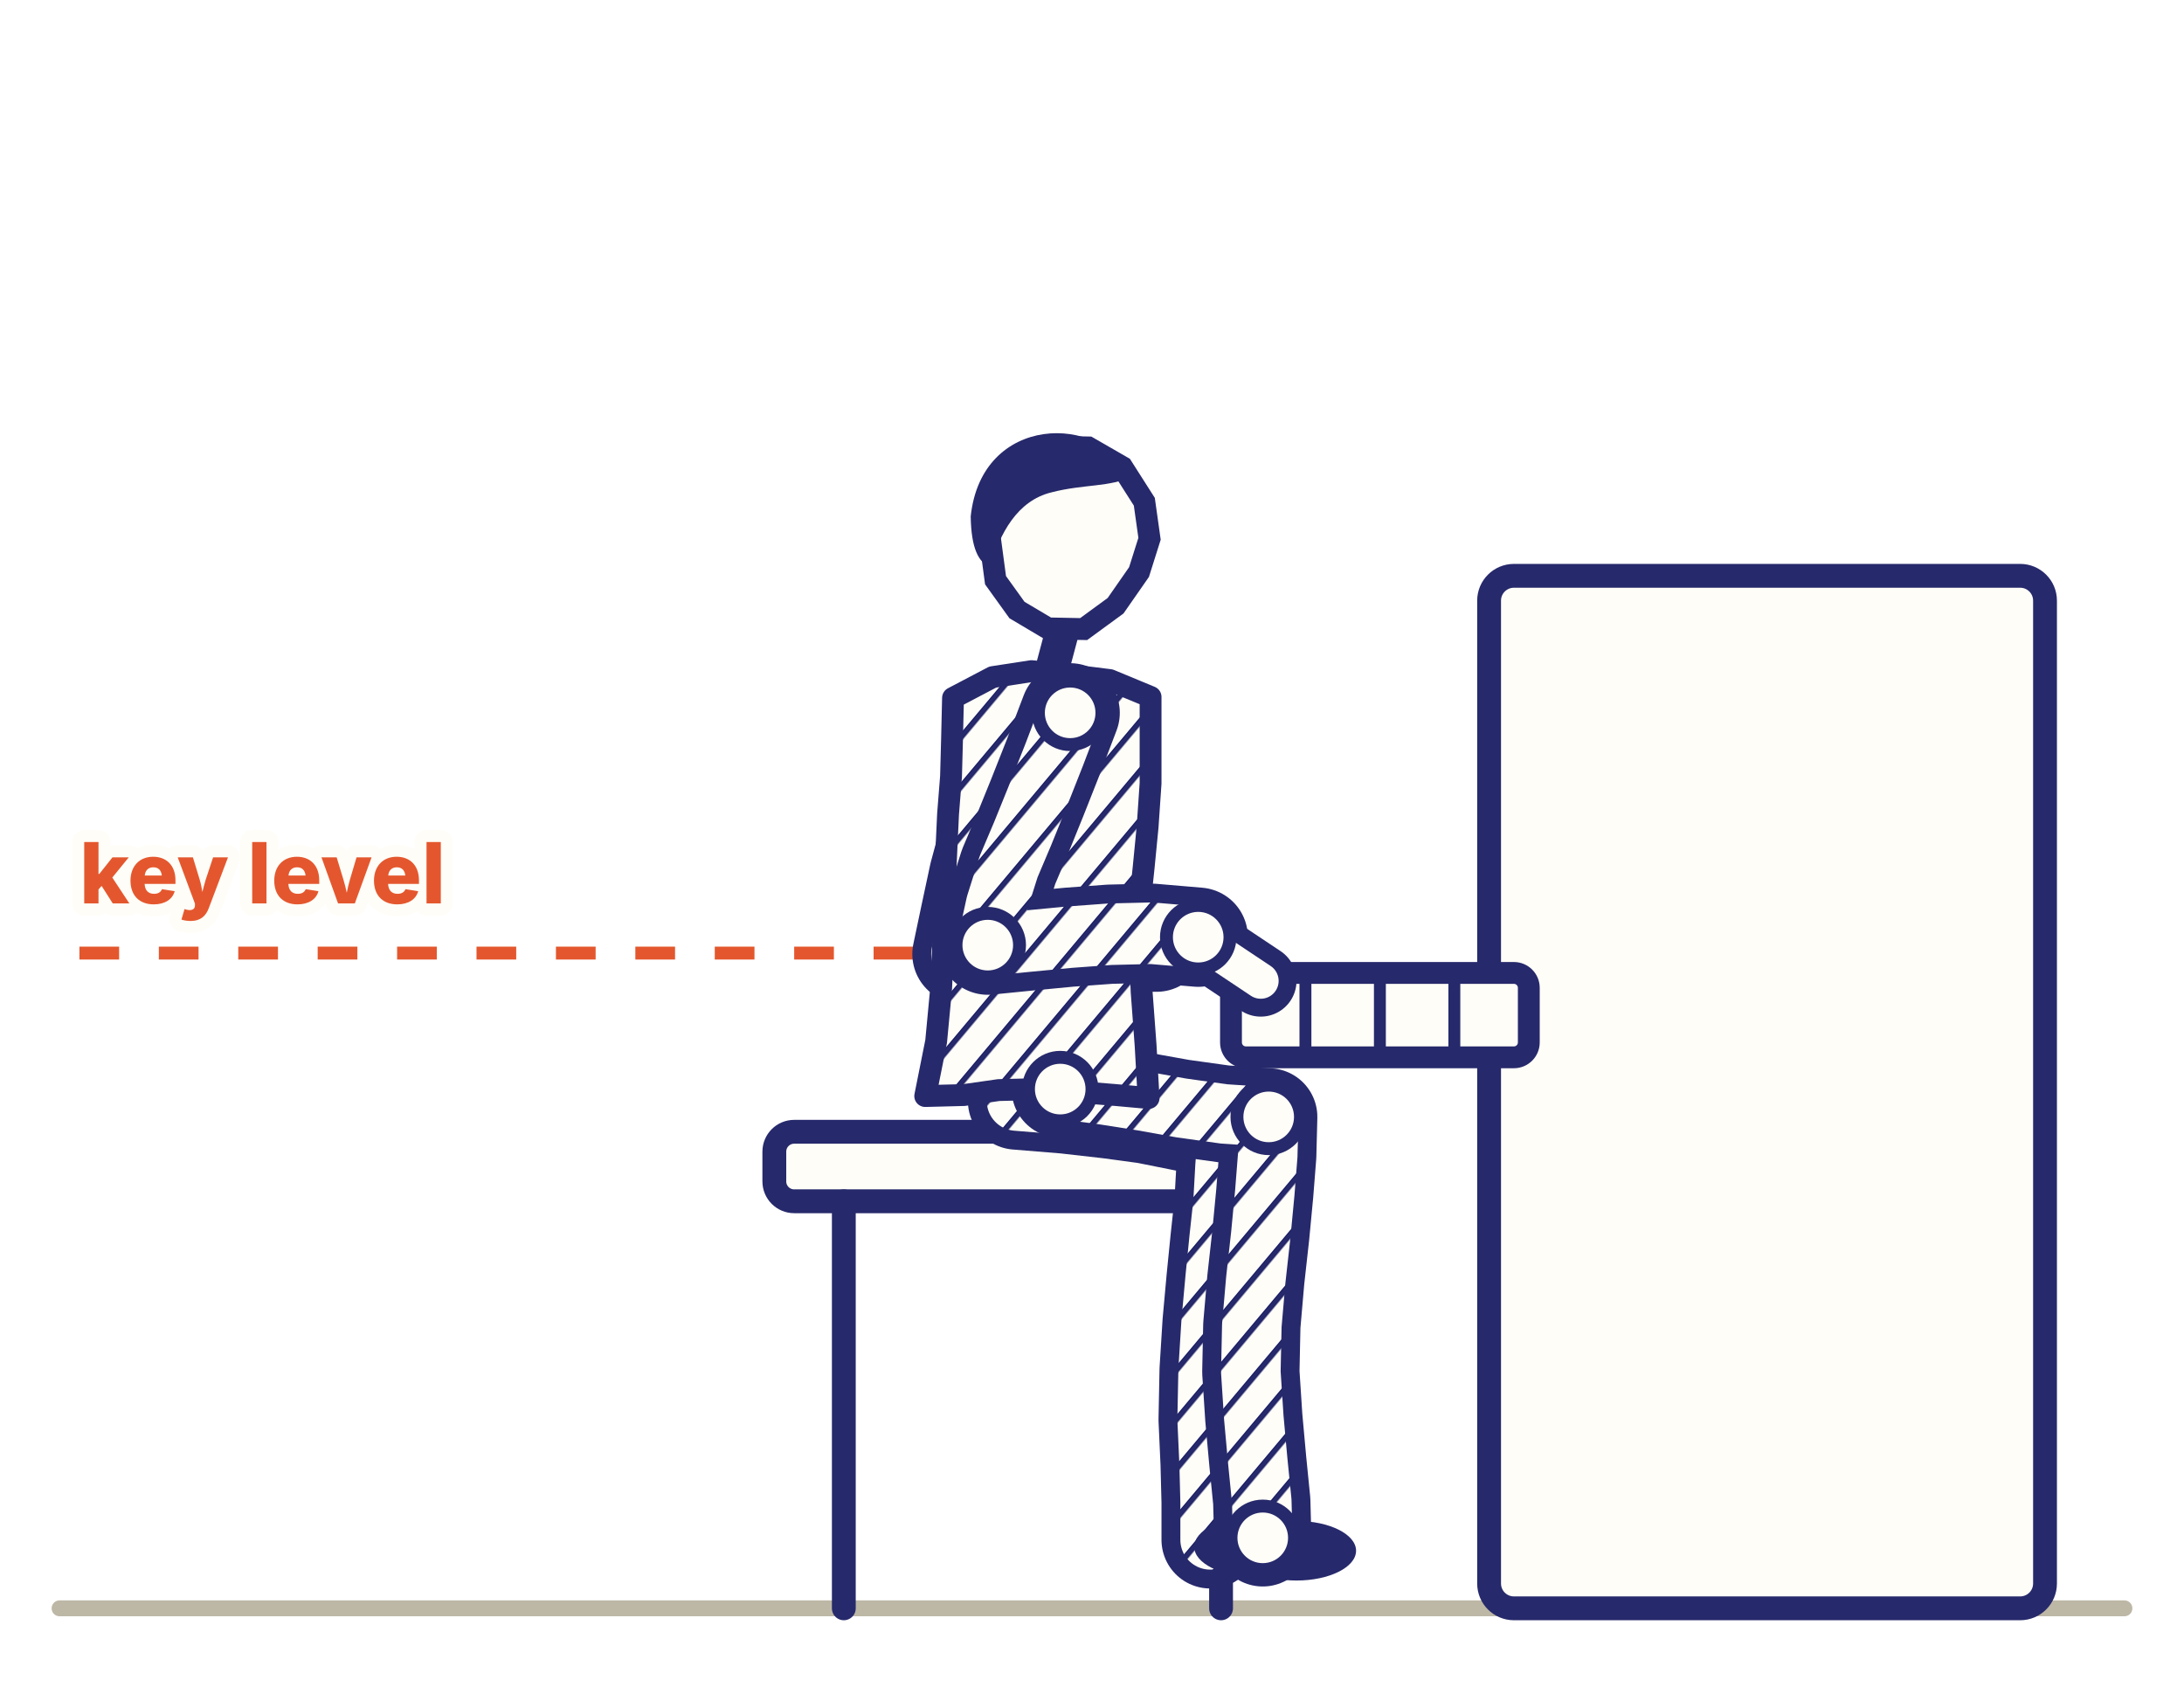
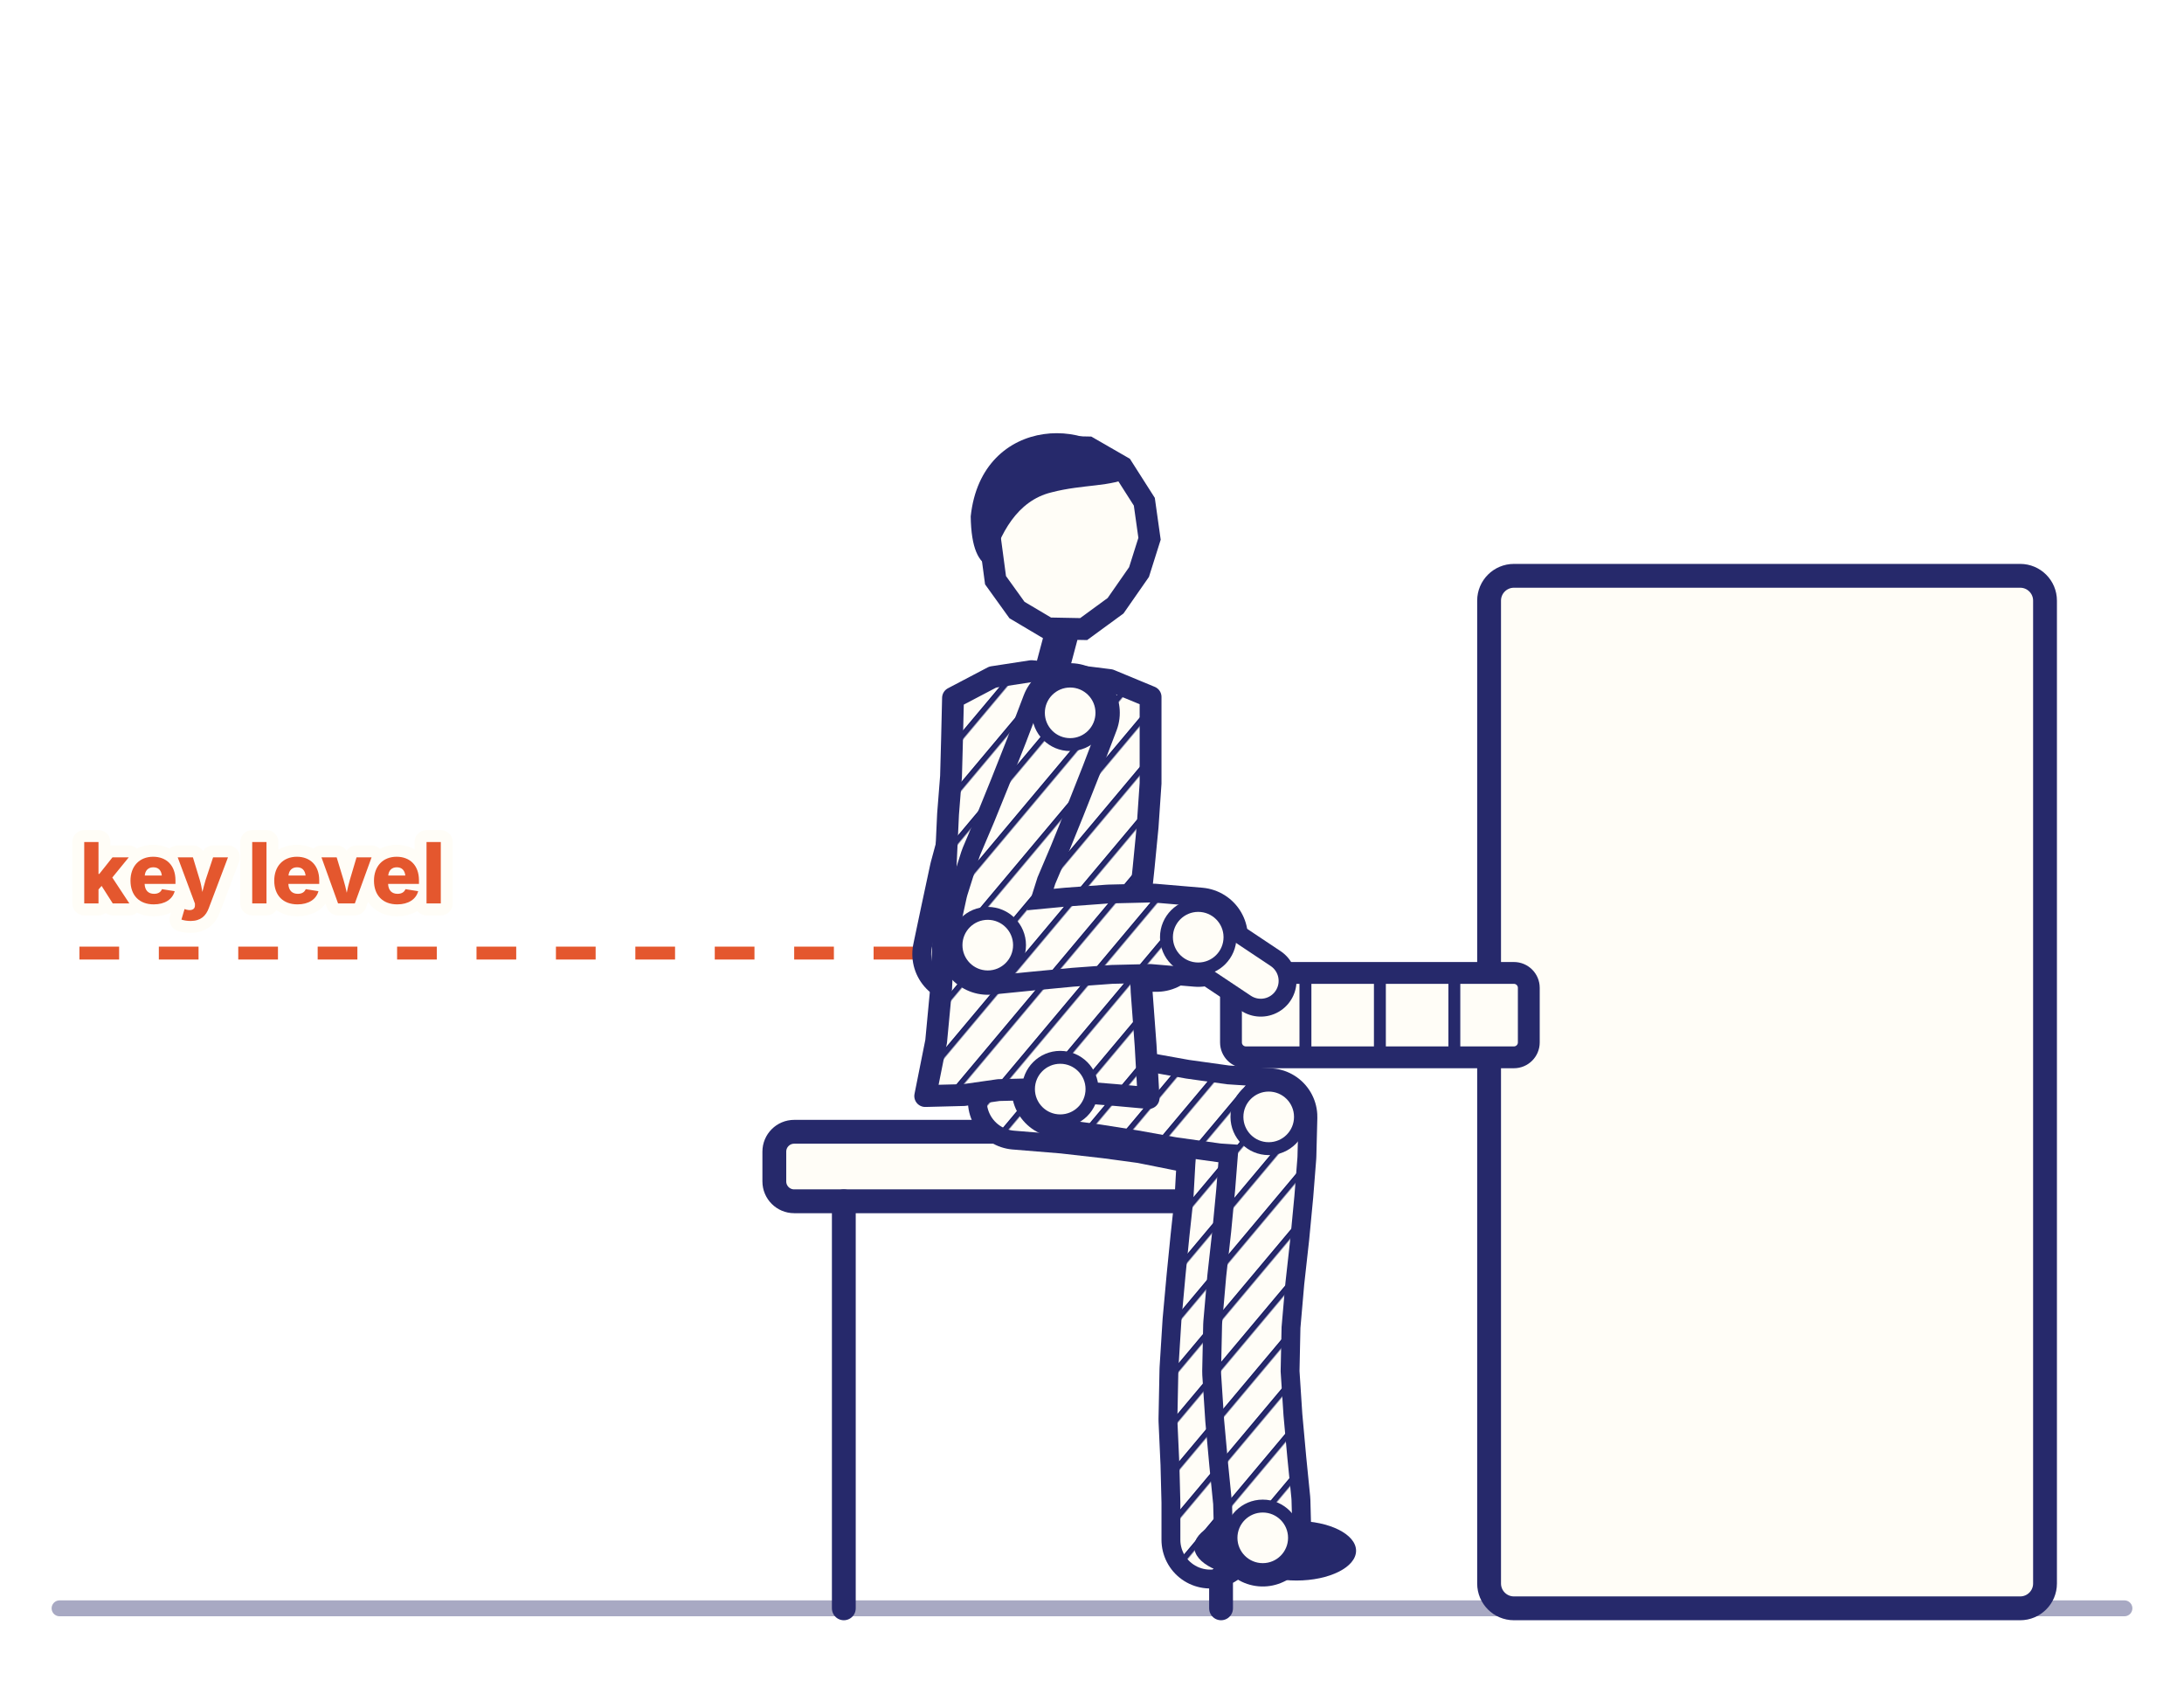
<svg xmlns="http://www.w3.org/2000/svg" viewBox="0 0 220 172" width="440" height="344">
  <defs>
    <pattern id="hpqsitclose20" width="3.2" height="3.2" patternUnits="userSpaceOnUse" patternTransform="rotate(40)">
      <rect width="3.2" height="3.2" fill="#fffdf7" />
      <line x1="0" y1="0" x2="0" y2="3.2" stroke="#26296b" stroke-width="1.15" />
    </pattern>
  </defs>
-   <line x1="6.0" y1="162.0" x2="214.0" y2="162.0" stroke="#bdb7a6" stroke-width="1.6" stroke-linecap="round" />
+   <line x1="6.0" y1="162.0" x2="214.0" y2="162.0" stroke="rgba(38,41,107,0.4)" stroke-width="1.6" stroke-linecap="round" />
  <text stroke="#fffdf7" stroke-width="2.4" stroke-linejoin="round" paint-order="stroke" x="8" y="91" font-size="8.5" font-weight="800" fill="#e4572e" font-family="Inter,sans-serif">key level</text>
  <line x1="8" y1="96" x2="122" y2="96" stroke="#e4572e" stroke-width="1.3" stroke-dasharray="4 4" />
  <rect x="78" y="114" width="52" height="7" rx="2" fill="#fffdf7" stroke="#26296b" stroke-width="2.4" />
  <line x1="85.0" y1="121.0" x2="85.0" y2="162.0" stroke="#26296b" stroke-width="2.4" stroke-linecap="round" />
  <line x1="123.0" y1="121.0" x2="123.0" y2="162.0" stroke="#26296b" stroke-width="2.4" stroke-linecap="round" />
  <rect x="150" y="58" width="56" height="104" rx="2.5" fill="#fffdf7" stroke="#26296b" stroke-width="2.4" />
  <rect x="124" y="98" width="30" height="8.5" rx="1.5" fill="#fffdf7" stroke="#26296b" stroke-width="2.2" />
  <line x1="131.5" y1="98.0" x2="131.5" y2="106.5" stroke="#26296b" stroke-width="1.2" stroke-linecap="round" />
  <line x1="139.0" y1="98.0" x2="139.0" y2="106.5" stroke="#26296b" stroke-width="1.2" stroke-linecap="round" />
  <line x1="146.5" y1="98.0" x2="146.5" y2="106.5" stroke="#26296b" stroke-width="1.2" stroke-linecap="round" />
  <g data-who="girl" display="none">
    <path d="M102.4 110.9l4.9.4 4.4.5 3.7.5 4 .8 4.3.5-.3 3.9-.2 3.6-.4 3.7-.4 4-.4 4.4-.3 4.8-.1 5 .2 4.4 .1 3.9 0 3.8" fill="none" stroke="#26296b" stroke-width="9.8" stroke-linecap="round" stroke-linejoin="round" />
    <path d="M102.4 110.9l4.9.4 4.4.5 3.7.5 4 .8 4.3.5-.3 3.9-.2 3.6-.4 3.7-.4 4-.4 4.4-.3 4.8-.1 5 .2 4.4 .1 3.9 0 3.8" fill="none" stroke="url(#hpqsitclose20)" stroke-width="6.0" stroke-linecap="round" stroke-linejoin="round" />
    <path d="M102.4 110.9l4.9.4 4.4.5 3.7.5 4 .8 4.3.5-.3 3.9-.2 3.6-.4 3.7-.4 4-.4 4.4-.3 4.8-.1 5 .2 4.4 .1 3.9 0 3.8" fill="none" stroke="#fffdf7" stroke-width="5" stroke-linecap="round" stroke-linejoin="round" />
    <path d="M123.3 119.7l-.4 3.8-.4 4-.5 4.5-.3 5-.1 5.2 .2 4.8 .1 4.1 0 4" fill="none" stroke="#26296b" stroke-width="10.2" stroke-linecap="round" stroke-linejoin="round" />
    <path d="M123.3 119.7l-.4 3.8-.4 4-.5 4.5-.3 5-.1 5.2 .2 4.8 .1 4.1 0 4" fill="none" stroke="url(#hpqsitclose20)" stroke-width="6.4" stroke-linecap="round" stroke-linejoin="round" />
    <g transform="translate(1.3 -0.2)">
      <ellipse cx="125.0" cy="156.0" rx="6" ry="3" fill="#26296b" />
    </g>
    <path d="M103.8 72.1l-1.5 4.6-1.4 4.2-1.3 3.5-1 3.7-.9 4.2-.8 3.8 3.7 0 4-.3 3.9-.5 3.8-.4 4.2 0" fill="none" stroke="#26296b" stroke-width="10.0" stroke-linecap="round" stroke-linejoin="round" />
    <path d="M103.8 72.1l-1.5 4.6-1.4 4.2-1.3 3.5-1 3.7-.9 4.2-.8 3.8 3.7 0 4-.3 3.9-.5 3.8-.4 4.2 0" fill="none" stroke="url(#hpqsitclose20)" stroke-width="6.2" stroke-linecap="round" stroke-linejoin="round" />
    <path d="M103.8 72.1l-1.5 4.6-1.4 4.2-1.3 3.5-1 3.7-.9 4.2-.8 3.8 3.7 0 4-.3 3.9-.5 3.8-.4 4.2 0" fill="none" stroke="#fffdf7" stroke-width="5.2" stroke-linecap="round" stroke-linejoin="round" />
    <g transform="translate(-0.4 -0.9)">
      <polyline points="117.0,96.0 121.0,96.0" fill="none" stroke="#26296b" stroke-width="7.2" stroke-linecap="round" stroke-linejoin="round" />
    </g>
    <g transform="translate(-0.4 -0.9)">
      <polyline points="117.0,96.0 121.0,96.0" fill="none" stroke="url(#hpqsitclose20)" stroke-width="3.4" stroke-linecap="round" stroke-linejoin="round" />
    </g>
    <g transform="translate(-0.4 -0.9)">
      <polyline points="117.0,96.0 121.0,96.0" fill="none" stroke="#fffdf7" stroke-width="3.6" stroke-linecap="round" stroke-linejoin="round" />
    </g>
    <path d="M106.8 109.7l4.5.6 3.8.6 3.9.7 4.3.6 4.5.3-.1 3.9-.3 3.8-.4 4.2-.5 4.5-.4 4.6-.1 4.7 .3 4.6 .4 4.4 .4 4 .1 3.7" fill="none" stroke="#26296b" stroke-width="9.8" stroke-linecap="round" stroke-linejoin="round" />
    <path d="M106.8 109.7l4.5.6 3.8.6 3.9.7 4.3.6 4.5.3-.1 3.9-.3 3.8-.4 4.2-.5 4.5-.4 4.6-.1 4.7 .3 4.6 .4 4.4 .4 4 .1 3.7" fill="none" stroke="url(#hpqsitclose20)" stroke-width="6.0" stroke-linecap="round" stroke-linejoin="round" />
    <path d="M106.8 109.7l4.5.6 3.8.6 3.9.7 4.3.6 4.5.3-.1 3.9-.3 3.8-.4 4.2-.5 4.5-.4 4.6-.1 4.7 .3 4.6 .4 4.4 .4 4 .1 3.7" fill="none" stroke="#fffdf7" stroke-width="5" stroke-linecap="round" stroke-linejoin="round" />
    <path d="M127.5 118.7l-.4 4.2-.5 4.6-.4 4.9-.2 4.9 .2 4.9 .5 4.6 .4 4.2 .1 3.9" fill="none" stroke="#26296b" stroke-width="10.2" stroke-linecap="round" stroke-linejoin="round" />
    <path d="M127.5 118.7l-.4 4.2-.5 4.6-.4 4.9-.2 4.9 .2 4.9 .5 4.6 .4 4.2 .1 3.9" fill="none" stroke="url(#hpqsitclose20)" stroke-width="6.4" stroke-linecap="round" stroke-linejoin="round" />
    <g transform="translate(0.6 0.2)">
      <ellipse cx="130.0" cy="156.0" rx="6" ry="3" fill="#26296b" />
    </g>
    <path d="M96 70.3l-.1 4.2-.1 3.7-.3 3.8-.2 4.3-.2 4.7-.1 4.2-.2 4.4-.5 5.3-1.1 5.5 3.9-.1 3.5-.5 4-.1 4.1.3 3.7.3 3.3.3-.3-5.3-.4-5.4-.2-4.8 0-3.9 .4-3.8 .4-4.1 .3-4.4 0-4.2 0-4.5-4.1-1.7-4-.5-3.9-.4-3.9.6z" fill="#fffdf7" stroke="#26296b" stroke-width="2.2" stroke-linejoin="round" />
    <path d="M92.7 110.3l.9-4.7 .6-4.8 .3-4.1 .1-3.8 .2-4.1 .3-4.4 1.2-3.2 1.3-2.9 1.3-3.5 1.4-4 3.6.1 3.7.1 3.8-.1 1.2 3.5 1.2 3.9 1 4 .9 3.4-.1 3.7 .1 3.5 .4 3.8 .5 4.4-.2 5.1-.2 4.9-.4 4.5-.6 4.4-3.5 1-3.5-1.8-4.3-2.3-4.1-2.5-3.4-1.9z" fill="url(#hpqsitclose20)" stroke="#26296b" stroke-width="2.2" stroke-linejoin="round" />
    <g transform="translate(0.3 -0.5)">
      <line x1="115.0" y1="105.2" x2="107.1" y2="104.5" stroke="#fffdf7" stroke-width="1.3" stroke-linecap="round" />
    </g>
    <g transform="translate(0.7 -0.2)">
      <line x1="114.7" y1="109.0" x2="106.7" y2="108.3" stroke="#fffdf7" stroke-width="1.3" stroke-linecap="round" />
    </g>
    <g transform="translate(0.9 0)">
      <line x1="114.4" y1="112.6" x2="106.4" y2="111.8" stroke="#fffdf7" stroke-width="1.3" stroke-linecap="round" />
    </g>
    <g transform="translate(0.9 0.2)">
      <line x1="114.0" y1="116.3" x2="106.1" y2="115.6" stroke="#fffdf7" stroke-width="1.3" stroke-linecap="round" />
    </g>
    <path d="M107.8 71.8l-1.6 4.2-1.7 4.3-1.5 3.7-1.4 3.3-1.2 3.8-.9 4.1 4-.4 4.2-.4 4.1-.3 4.2-.1 4.7.4" fill="none" stroke="#26296b" stroke-width="10.0" stroke-linecap="round" stroke-linejoin="round" />
    <path d="M107.8 71.8l-1.6 4.2-1.7 4.3-1.5 3.7-1.4 3.3-1.2 3.8-.9 4.1 4-.4 4.2-.4 4.1-.3 4.2-.1 4.7.4" fill="none" stroke="url(#hpqsitclose20)" stroke-width="6.2" stroke-linecap="round" stroke-linejoin="round" />
    <path d="M107.8 71.8l-1.6 4.2-1.7 4.3-1.5 3.7-1.4 3.3-1.2 3.8-.9 4.1 4-.4 4.2-.4 4.1-.3 4.2-.1 4.7.4" fill="none" stroke="#fffdf7" stroke-width="5.2" stroke-linecap="round" stroke-linejoin="round" />
    <g transform="translate(0 -0.2)">
      <polyline points="121.0,95.0 127.0,99.0" fill="none" stroke="#26296b" stroke-width="7.2" stroke-linecap="round" stroke-linejoin="round" />
    </g>
    <g transform="translate(0 -0.2)">
      <polyline points="121.0,95.0 127.0,99.0" fill="none" stroke="url(#hpqsitclose20)" stroke-width="3.4" stroke-linecap="round" stroke-linejoin="round" />
    </g>
    <g transform="translate(0 -0.2)">
      <polyline points="121.0,95.0 127.0,99.0" fill="none" stroke="#fffdf7" stroke-width="3.6" stroke-linecap="round" stroke-linejoin="round" />
    </g>
    <g transform="translate(-0.2 0.1)">
      <line x1="107.6" y1="62.0" x2="106.0" y2="68.0" stroke="#26296b" stroke-width="3.4" stroke-linecap="round" />
    </g>
    <g transform="translate(-0.1 0)">
      <path d="M105.2,68.0 Q97.6,68.2 99.1,74.3 Q104.3,73.3 105.2,68.0 Z" fill="#fffdf7" stroke="#26296b" stroke-width="1.1" stroke-linejoin="round" />
    </g>
    <g transform="translate(-0.2 -0.3)">
      <path d="M106.8,68.0 Q114.4,69.0 112.3,74.9 Q107.1,73.5 106.8,68.0 Z" fill="#fffdf7" stroke="#26296b" stroke-width="1.1" stroke-linejoin="round" />
    </g>
    <g transform="translate(-0.2 0)">
      <path d="M105.8,72.6 l-3.3,-2.0 l-0.2,3.6 Z M105.8,72.6 l3.5,-1.6 l-0.2,3.6 Z" fill="#fffdf7" stroke="#26296b" stroke-width="1" stroke-linejoin="round" />
    </g>
    <g transform="translate(108.0 54.0) rotate(2.7) scale(1 1)">
      <path d="M-8.3 0.4l.8 4.4 2.3 2.9 3.2 1.7 3.6-.1 3.1-2.5 2.2-3.5 .9-3.4-.7-3.7-2.4-3.4-3.5-1.8-3.6.1-3 1.7-2.1 3z" fill="#fffdf7" stroke="#26296b" stroke-width="2.2" />
      <g transform="translate(-0.3 0.1)">
        <path d="M4.6,-8.6 C-2,-13 -11.6,-9 -11.2,1 C-11,8 -11.8,16 -12.6,23.4 C-9.8,25 -6.2,24.8 -3.6,23.4 C-4.6,15 -4.8,8 -3.8,2.2 C-3,-2.2 0,-5.4 5.8,-5.8 Z" fill="#26296b" />
      </g>
      <g transform="translate(-0.7 0.3)">
        <path d="M1.9,-10.4 C-0.4,-7.8 -2.4,-4.2 -3.4,0.4 L-5.9,0 C-4.9,-5 -2.6,-8.8 -0.4,-11.6 Z" fill="#fffdf7" stroke="#26296b" stroke-width="1.1" stroke-linejoin="round" />
      </g>
    </g>
  </g>
  <g data-who="boy">
    <path d="M102.4 110.9l4.9.4 4.4.5 3.7.5 4 .8 4.3.5-.3 3.9-.2 3.6-.4 3.7-.4 4-.4 4.4-.3 4.8-.1 5 .2 4.4 .1 3.9 0 3.8" fill="none" stroke="#26296b" stroke-width="9.8" stroke-linecap="round" stroke-linejoin="round" />
    <path d="M102.4 110.9l4.9.4 4.4.5 3.7.5 4 .8 4.3.5-.3 3.9-.2 3.6-.4 3.7-.4 4-.4 4.4-.3 4.8-.1 5 .2 4.4 .1 3.9 0 3.8" fill="none" stroke="url(#hpqsitclose20)" stroke-width="6.0" stroke-linecap="round" stroke-linejoin="round" />
    <g transform="translate(1.3 -0.2)">
      <ellipse cx="125.0" cy="156.0" rx="6" ry="3" fill="#26296b" />
    </g>
    <path d="M103.8 72.1l-1.5 4.6-1.4 4.2-1.3 3.5-1 3.7-.9 4.2-.8 3.8 3.7 0 4-.3 3.9-.5 3.8-.4 4.2 0" fill="none" stroke="#26296b" stroke-width="10.0" stroke-linecap="round" stroke-linejoin="round" />
    <path d="M103.8 72.1l-1.5 4.6-1.4 4.2-1.3 3.5-1 3.7-.9 4.2-.8 3.8 3.7 0 4-.3 3.9-.5 3.8-.4 4.2 0" fill="none" stroke="url(#hpqsitclose20)" stroke-width="6.2" stroke-linecap="round" stroke-linejoin="round" />
    <g transform="translate(-0.4 -0.9)">
      <polyline points="117.0,96.0 121.0,96.0" fill="none" stroke="#26296b" stroke-width="7.2" stroke-linecap="round" stroke-linejoin="round" />
    </g>
    <g transform="translate(-0.4 -0.9)">
      <polyline points="117.0,96.0 121.0,96.0" fill="none" stroke="url(#hpqsitclose20)" stroke-width="3.4" stroke-linecap="round" stroke-linejoin="round" />
    </g>
    <g transform="translate(-0.4 -0.9)">
      <polyline points="117.0,96.0 121.0,96.0" fill="none" stroke="#fffdf7" stroke-width="3.6" stroke-linecap="round" stroke-linejoin="round" />
    </g>
    <path d="M106.8 109.7l4.5.6 3.8.6 3.9.7 4.3.6 4.5.3-.1 3.9-.3 3.8-.4 4.2-.5 4.5-.4 4.6-.1 4.7 .3 4.6 .4 4.4 .4 4 .1 3.7" fill="none" stroke="#26296b" stroke-width="9.8" stroke-linecap="round" stroke-linejoin="round" />
    <path d="M106.8 109.7l4.5.6 3.8.6 3.9.7 4.3.6 4.5.3-.1 3.9-.3 3.8-.4 4.2-.5 4.5-.4 4.6-.1 4.7 .3 4.6 .4 4.4 .4 4 .1 3.7" fill="none" stroke="url(#hpqsitclose20)" stroke-width="6.0" stroke-linecap="round" stroke-linejoin="round" />
    <g transform="translate(0.6 0.2)">
      <ellipse cx="130.0" cy="156.0" rx="6" ry="3" fill="#26296b" />
    </g>
    <path d="M96 70.3l-.1 4.2-.1 3.7-.3 3.8-.2 4.3-.2 4.7-.1 4.2-.2 4.4-.5 5.3-1.1 5.5 3.9-.1 3.5-.5 4-.1 4.1.3 3.7.3 3.3.3-.3-5.3-.4-5.4-.2-4.8 0-3.9 .4-3.8 .4-4.1 .3-4.4 0-4.2 0-4.5-4.1-1.7-4-.5-3.9-.4-3.9.6z" fill="url(#hpqsitclose20)" stroke="#26296b" stroke-width="2.2" stroke-linejoin="round" />
    <path d="M107.8 71.8l-1.6 4.2-1.7 4.3-1.5 3.7-1.4 3.3-1.2 3.8-.9 4.1 4-.4 4.2-.4 4.1-.3 4.2-.1 4.7.4" fill="none" stroke="#26296b" stroke-width="10.0" stroke-linecap="round" stroke-linejoin="round" />
    <path d="M107.8 71.8l-1.6 4.2-1.7 4.3-1.5 3.7-1.4 3.3-1.2 3.8-.9 4.1 4-.4 4.2-.4 4.1-.3 4.2-.1 4.7.4" fill="none" stroke="url(#hpqsitclose20)" stroke-width="6.2" stroke-linecap="round" stroke-linejoin="round" />
    <g transform="translate(0 -0.2)">
      <polyline points="121.0,95.0 127.0,99.0" fill="none" stroke="#26296b" stroke-width="7.2" stroke-linecap="round" stroke-linejoin="round" />
    </g>
    <g transform="translate(0 -0.2)">
      <polyline points="121.0,95.0 127.0,99.0" fill="none" stroke="url(#hpqsitclose20)" stroke-width="3.4" stroke-linecap="round" stroke-linejoin="round" />
    </g>
    <g transform="translate(0 -0.2)">
      <polyline points="121.0,95.0 127.0,99.0" fill="none" stroke="#fffdf7" stroke-width="3.6" stroke-linecap="round" stroke-linejoin="round" />
    </g>
    <g transform="translate(-0.2 0.1)">
      <line x1="107.6" y1="62.0" x2="106.0" y2="68.0" stroke="#26296b" stroke-width="3.4" stroke-linecap="round" />
    </g>
    <g transform="translate(108.0 54.0) rotate(2.7) scale(1 1)">
      <path d="M-8.3 0.4l.8 4.4 2.3 2.9 3.2 1.7 3.6-.1 3.1-2.5 2.2-3.5 .9-3.4-.7-3.7-2.4-3.4-3.5-1.8-3.6.1-3 1.7-2.1 3z" fill="#fffdf7" stroke="#26296b" stroke-width="2.2" />
      <g transform="translate(-0.7 0.1)">
        <path d="M6.4,-6.4 C3,-12.6 -9,-12 -9.6,-1.6 C-9.4,1.6 -8.6,3 -7.4,3.4 C-6.6,0 -5,-3.4 -1.6,-4.4 C1.6,-5.4 4.4,-5.2 6.4,-6.4 Z" fill="#26296b" />
      </g>
    </g>
  </g>
  <g transform="translate(-0.2 -0.2)">
    <circle cx="108.0" cy="72.0" r="3.2" fill="#fffdf7" stroke="#26296b" stroke-width="1.3" />
  </g>
  <g transform="translate(0.5 0.2)">
    <circle cx="99.0" cy="95.0" r="3.2" fill="#fffdf7" stroke="#26296b" stroke-width="1.3" />
  </g>
  <g transform="translate(-0.3 -0.6)">
    <circle cx="121.0" cy="95.0" r="3.2" fill="#fffdf7" stroke="#26296b" stroke-width="1.3" />
  </g>
  <g transform="translate(0.8 -0.3)">
    <circle cx="106.0" cy="110.0" r="3.2" fill="#fffdf7" stroke="#26296b" stroke-width="1.3" />
  </g>
  <g transform="translate(-0.2 0.5)">
    <circle cx="128.0" cy="112.0" r="3.2" fill="#fffdf7" stroke="#26296b" stroke-width="1.3" />
  </g>
  <g transform="translate(1.2 -0.1)">
    <circle cx="126.0" cy="155.0" r="3.2" fill="#fffdf7" stroke="#26296b" stroke-width="1.3" />
  </g>
</svg>
